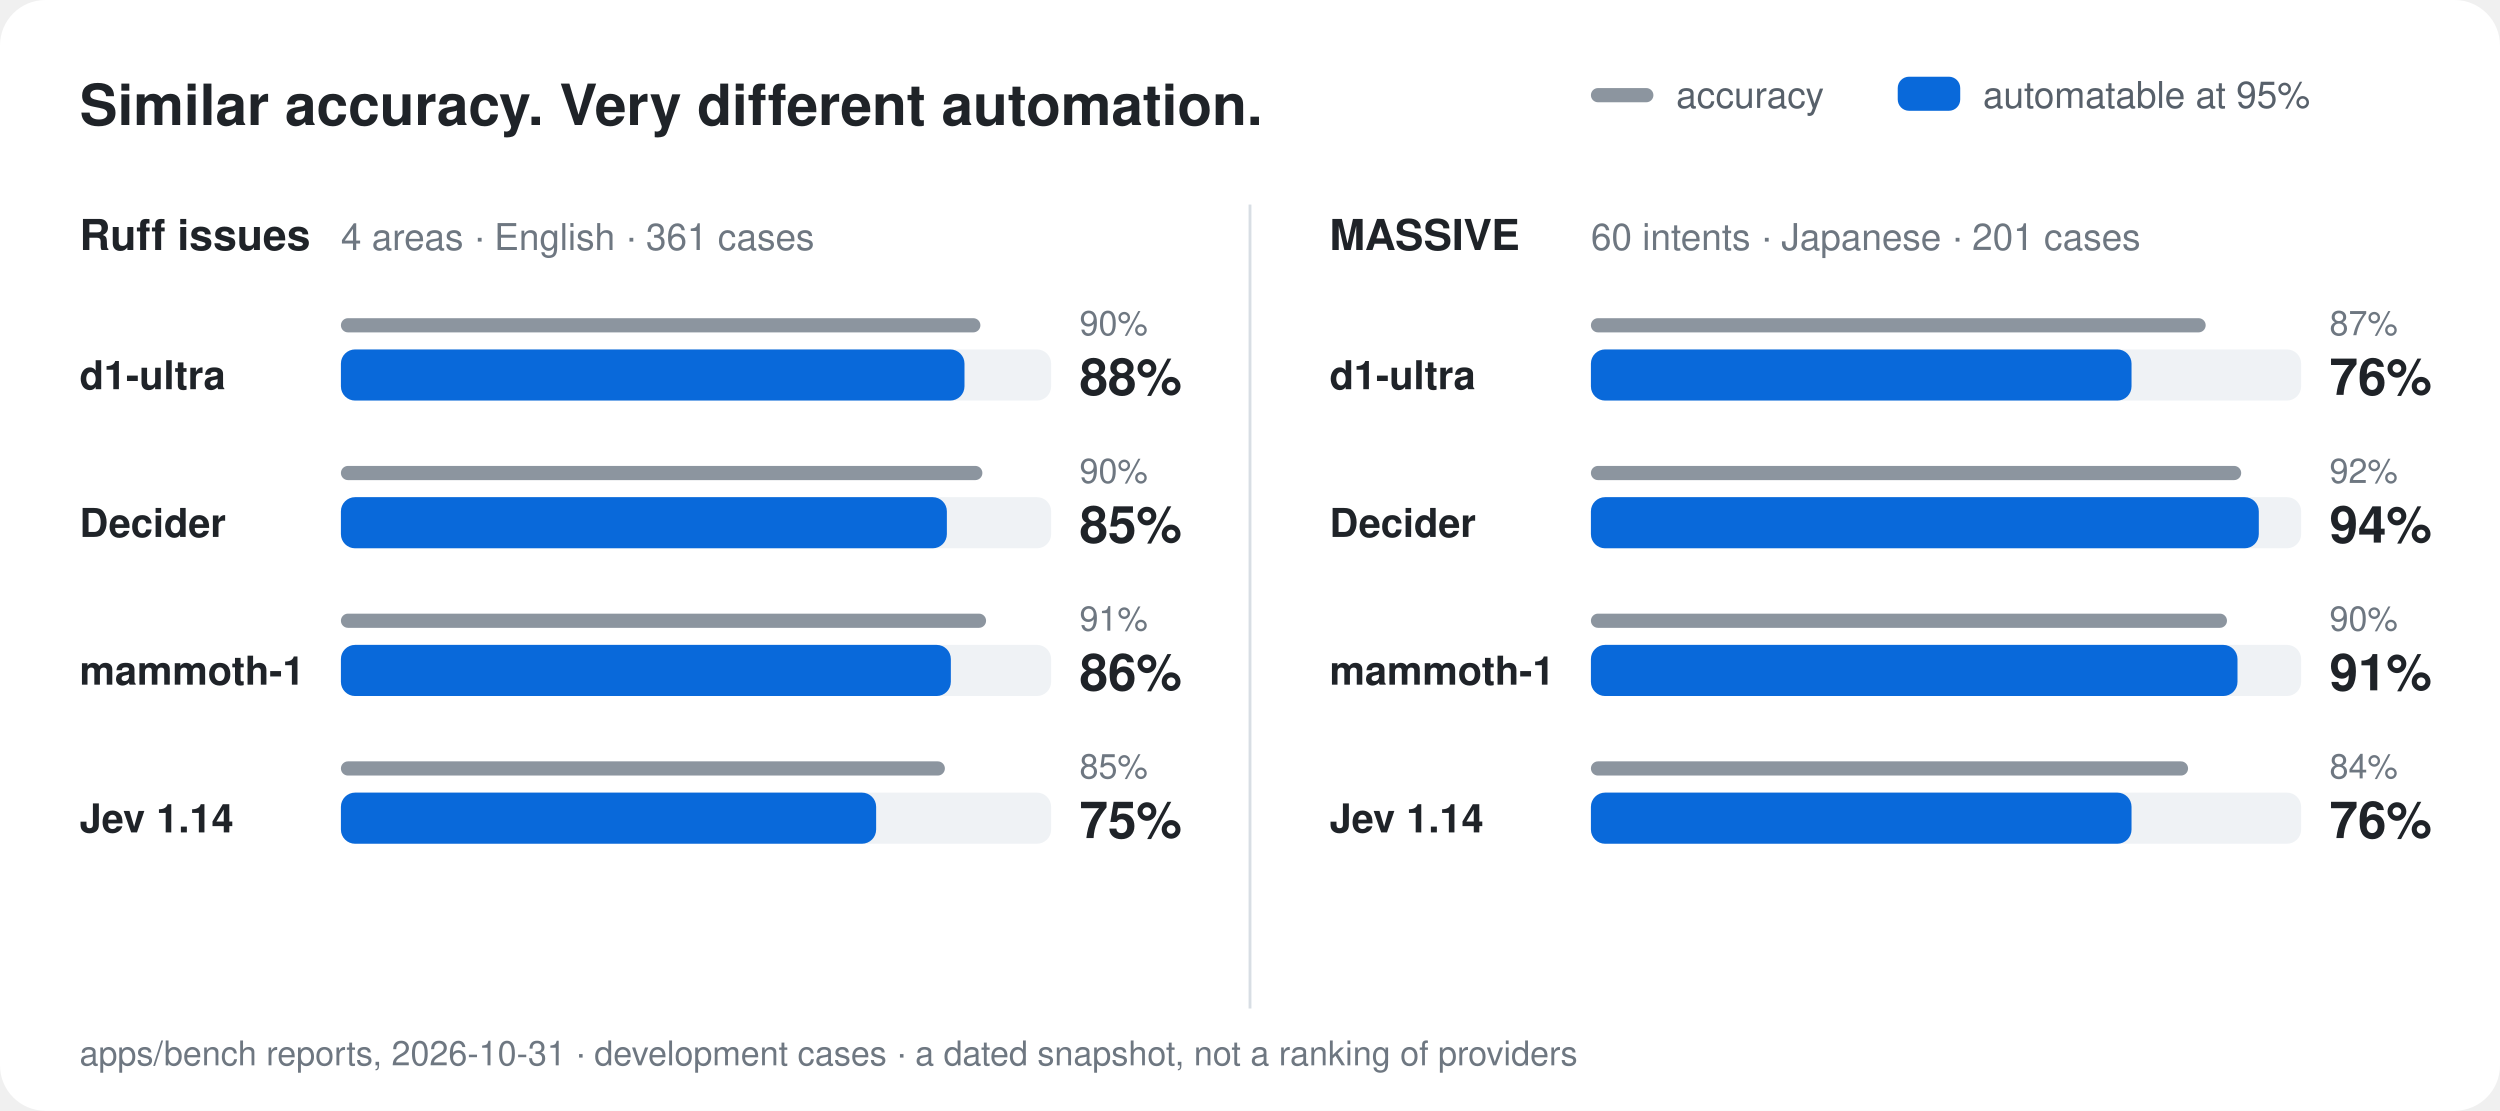
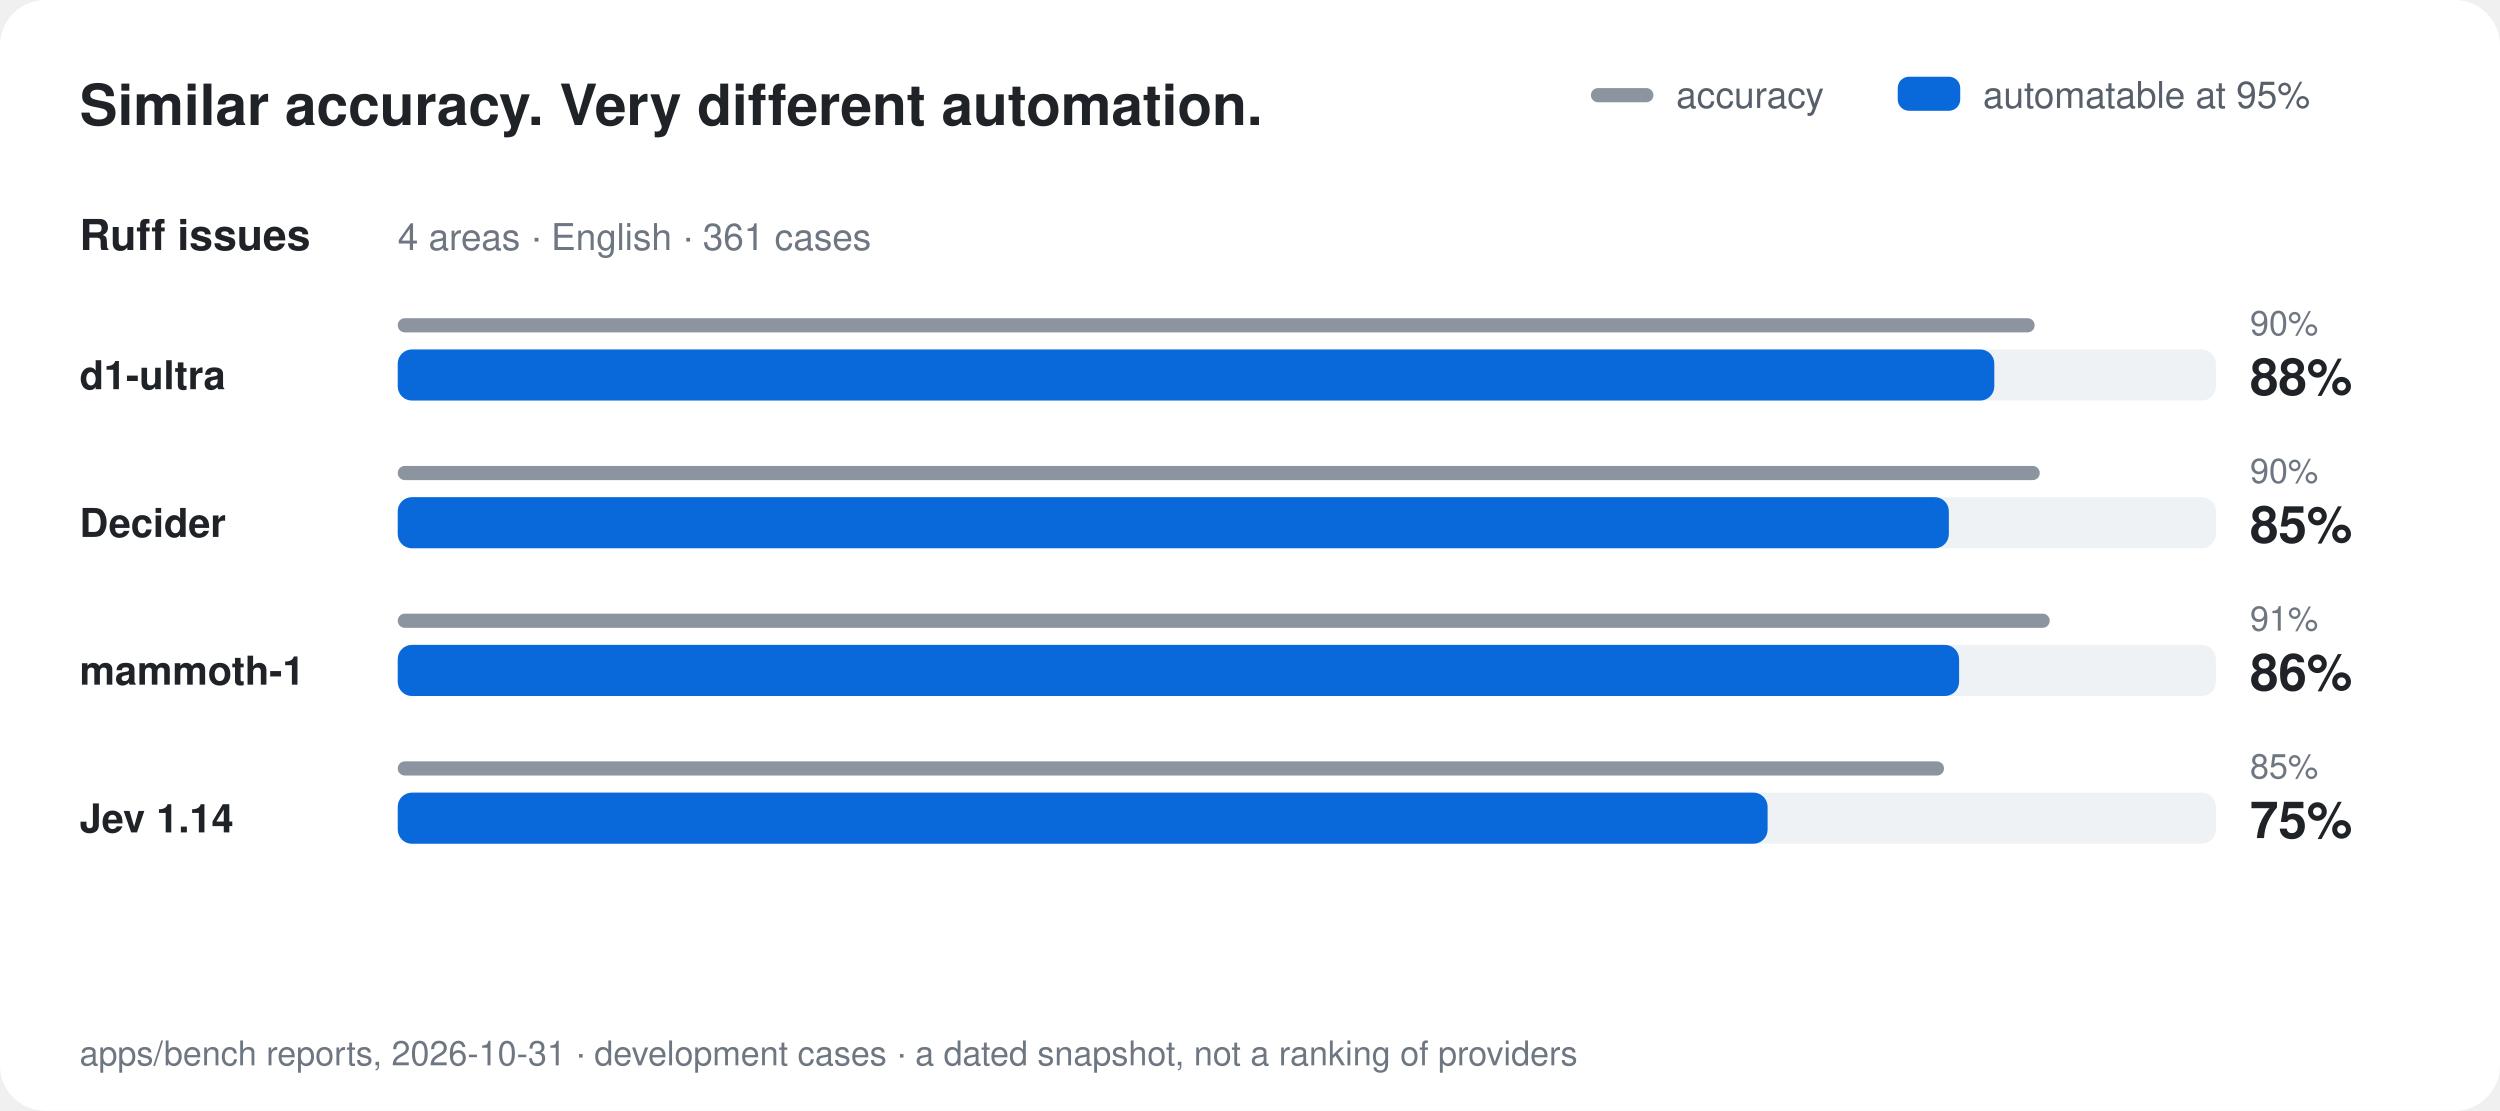
<svg xmlns="http://www.w3.org/2000/svg" viewBox="0 0 880 391" width="880" height="391" role="img" aria-labelledby="t d">
  <style>
    text { font-family: -apple-system, BlinkMacSystemFont, "Segoe UI", Helvetica, Arial, sans-serif; fill: #1f2328; }
    .bg { fill: #ffffff; }
    .h { font-size: 20px; font-weight: 700; }
    .p { font-size: 15px; font-weight: 700; }
    .ps { font-size: 13px; fill: #6e7781; }
    .n { font-size: 14px; font-weight: 600; }
    .v { font-size: 18px; font-weight: 700; }
    .a { font-size: 12px; fill: #6e7781; }
    .lg { font-size: 13px; fill: #57606a; }
    .f { font-size: 12px; fill: #6e7781; }
    .track { fill: #eff2f5; }
    .acc { fill: #8c959f; }
    .bar { fill: #0969da; }
    .rule { stroke: #d8dee4; }
    @media all {
      text { fill: #e6edf3; }
      .bg { fill: #0d1117; }
      .ps, .a, .f { fill: #8b949e; } .lg { fill: #9198a1; }
      .track { fill: #1c2128; } .acc { fill: #768390; }
      .bar { fill: #4493f8; }
      .rule { stroke: #30363d; }
    }
  </style>
  <rect class="bg" width="880" height="391" rx="16" />
  <text class="h" x="28" y="44">Similar accuracy. Very different automation.</text>
  <rect class="acc" x="560" y="31" width="22" height="5" rx="2.5" />
  <text class="lg" x="590" y="38">accuracy</text>
  <rect class="bar" x="668" y="27" width="22" height="12" rx="4" />
  <text class="lg" x="698" y="38">automatable at 95%</text>
  <text class="p" x="28" y="88">Ruff issues</text>
-   <text class="ps" x="120" y="88">4 areas · English · 361 cases</text>
+   <text class="ps" x="140" y="88">4 areas · English · 361 cases</text>
  <text class="n" x="28" y="137">d1-ultra</text>
-   <rect class="acc" x="120" y="112" width="225.1" height="5" rx="2.5" />
-   <text class="a" x="380" y="118">90%</text>
-   <rect class="track" x="120" y="123" width="250" height="18" rx="5" />
-   <rect class="bar" x="120" y="123" width="219.5" height="18" rx="5" />
-   <text class="v" x="380" y="139">88%</text>
+   <rect class="acc" x="140" y="112" width="576.2" height="5" rx="2.5" />
+   <text class="a" x="792" y="118">90%</text>
+   <rect class="track" x="140" y="123" width="640" height="18" rx="5" />
+   <rect class="bar" x="140" y="123" width="562.0" height="18" rx="5" />
+   <text class="v" x="792" y="139">88%</text>
  <text class="n" x="28" y="189">Decider</text>
-   <rect class="acc" x="120" y="164" width="225.8" height="5" rx="2.5" />
-   <text class="a" x="380" y="170">90%</text>
-   <rect class="track" x="120" y="175" width="250" height="18" rx="5" />
-   <rect class="bar" x="120" y="175" width="213.3" height="18" rx="5" />
-   <text class="v" x="380" y="191">85%</text>
+   <rect class="acc" x="140" y="164" width="578.0" height="5" rx="2.5" />
+   <text class="a" x="792" y="170">90%</text>
+   <rect class="track" x="140" y="175" width="640" height="18" rx="5" />
+   <rect class="bar" x="140" y="175" width="546.0" height="18" rx="5" />
+   <text class="v" x="792" y="191">85%</text>
  <text class="n" x="28" y="241">mammoth-1</text>
-   <rect class="acc" x="120" y="216" width="227.1" height="5" rx="2.5" />
-   <text class="a" x="380" y="222">91%</text>
-   <rect class="track" x="120" y="227" width="250" height="18" rx="5" />
-   <rect class="bar" x="120" y="227" width="214.7" height="18" rx="5" />
-   <text class="v" x="380" y="243">86%</text>
+   <rect class="acc" x="140" y="216" width="581.5" height="5" rx="2.5" />
+   <text class="a" x="792" y="222">91%</text>
+   <rect class="track" x="140" y="227" width="640" height="18" rx="5" />
+   <rect class="bar" x="140" y="227" width="549.6" height="18" rx="5" />
+   <text class="v" x="792" y="243">86%</text>
  <text class="n" x="28" y="293">Jev 1.14</text>
-   <rect class="acc" x="120" y="268" width="212.6" height="5" rx="2.5" />
-   <text class="a" x="380" y="274">85%</text>
-   <rect class="track" x="120" y="279" width="250" height="18" rx="5" />
-   <rect class="bar" x="120" y="279" width="188.4" height="18" rx="5" />
-   <text class="v" x="380" y="295">75%</text>
-   <text class="p" x="468" y="88">MASSIVE</text>
-   <text class="ps" x="560" y="88">60 intents · Japanese · 201 cases</text>
-   <text class="n" x="468" y="137">d1-ultra</text>
-   <rect class="acc" x="560" y="112" width="216.4" height="5" rx="2.5" />
-   <text class="a" x="820" y="118">87%</text>
-   <rect class="track" x="560" y="123" width="250" height="18" rx="5" />
-   <rect class="bar" x="560" y="123" width="190.3" height="18" rx="5" />
-   <text class="v" x="820" y="139">76%</text>
-   <text class="n" x="468" y="189">Decider</text>
-   <rect class="acc" x="560" y="164" width="228.9" height="5" rx="2.5" />
-   <text class="a" x="820" y="170">92%</text>
-   <rect class="track" x="560" y="175" width="250" height="18" rx="5" />
-   <rect class="bar" x="560" y="175" width="235.1" height="18" rx="5" />
-   <text class="v" x="820" y="191">94%</text>
-   <text class="n" x="468" y="241">mammoth-1</text>
-   <rect class="acc" x="560" y="216" width="223.9" height="5" rx="2.5" />
-   <text class="a" x="820" y="222">90%</text>
-   <rect class="track" x="560" y="227" width="250" height="18" rx="5" />
-   <rect class="bar" x="560" y="227" width="227.6" height="18" rx="5" />
-   <text class="v" x="820" y="243">91%</text>
-   <text class="n" x="468" y="293">Jev 1.14</text>
-   <rect class="acc" x="560" y="268" width="210.2" height="5" rx="2.5" />
-   <text class="a" x="820" y="274">84%</text>
-   <rect class="track" x="560" y="279" width="250" height="18" rx="5" />
-   <rect class="bar" x="560" y="279" width="190.3" height="18" rx="5" />
-   <text class="v" x="820" y="295">76%</text>
-   <line class="rule" x1="440" x2="440" y1="72" y2="355" />
+   <rect class="acc" x="140" y="268" width="544.3" height="5" rx="2.5" />
+   <text class="a" x="792" y="274">85%</text>
+   <rect class="track" x="140" y="279" width="640" height="18" rx="5" />
+   <rect class="bar" x="140" y="279" width="482.2" height="18" rx="5" />
+   <text class="v" x="792" y="295">75%</text>
  <text class="f" x="28" y="375">apps/bench reports, 2026-10-31 · development cases · a dated snapshot, not a ranking of providers</text>
</svg>
